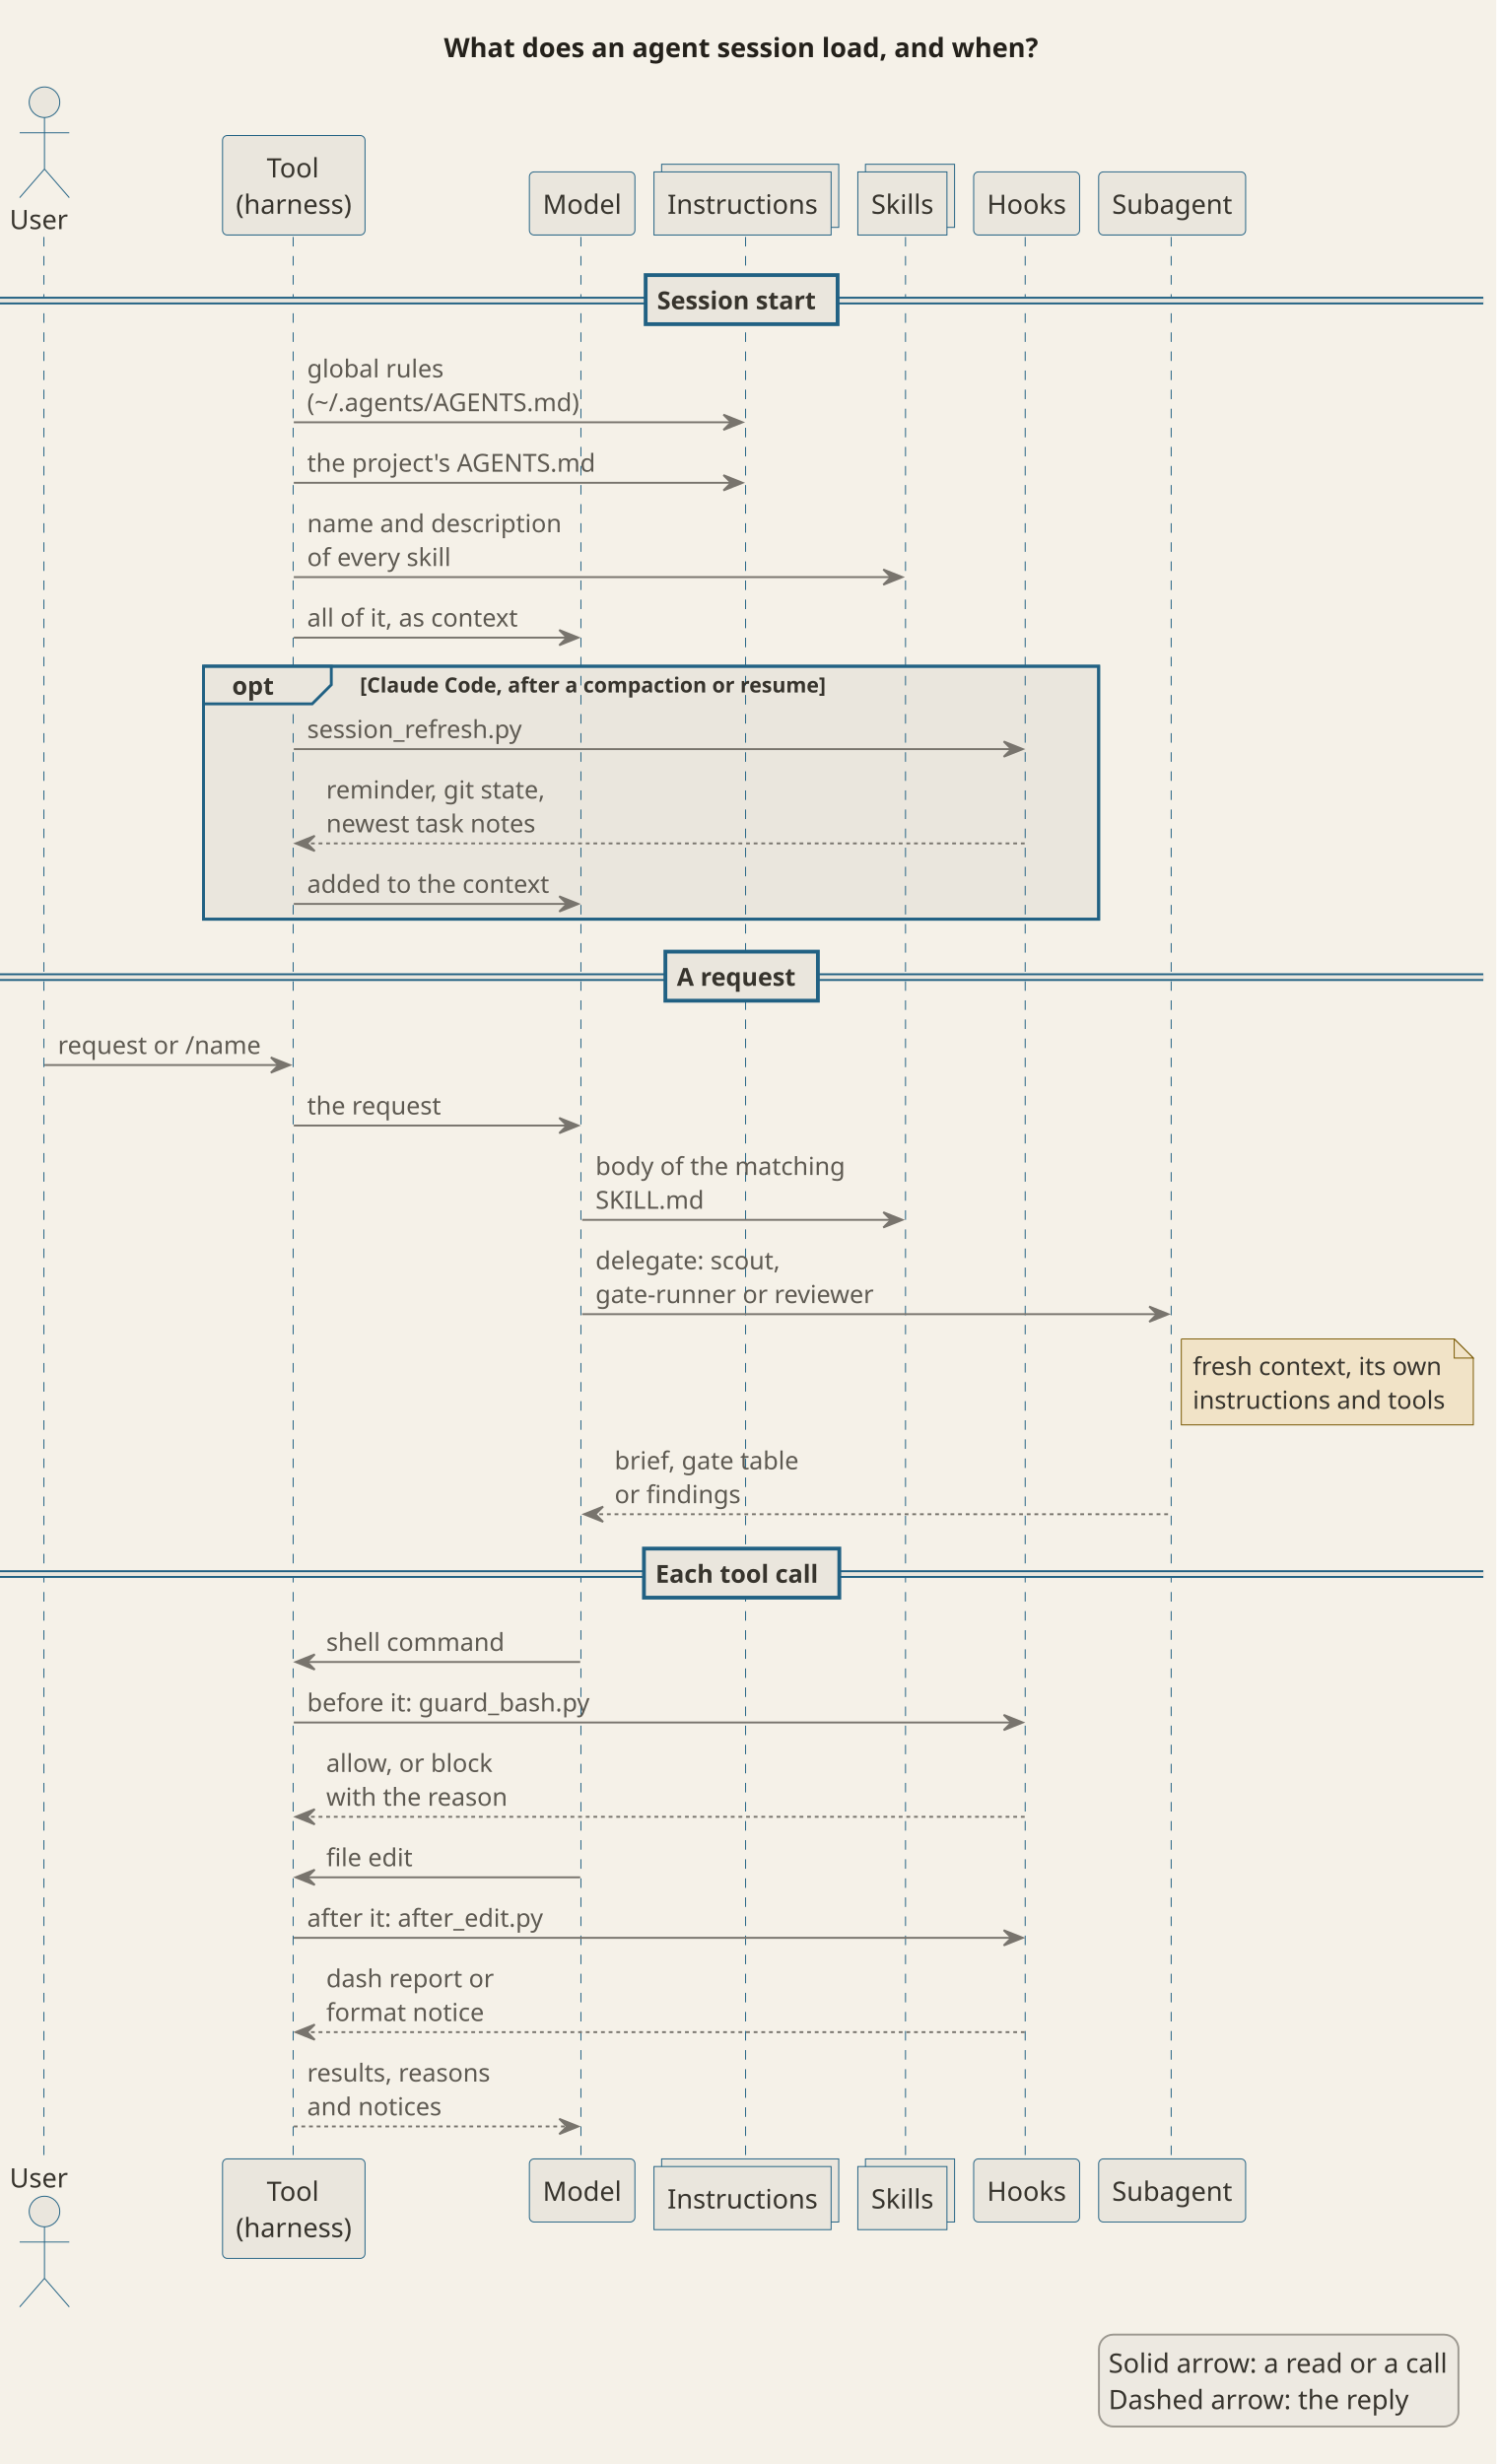
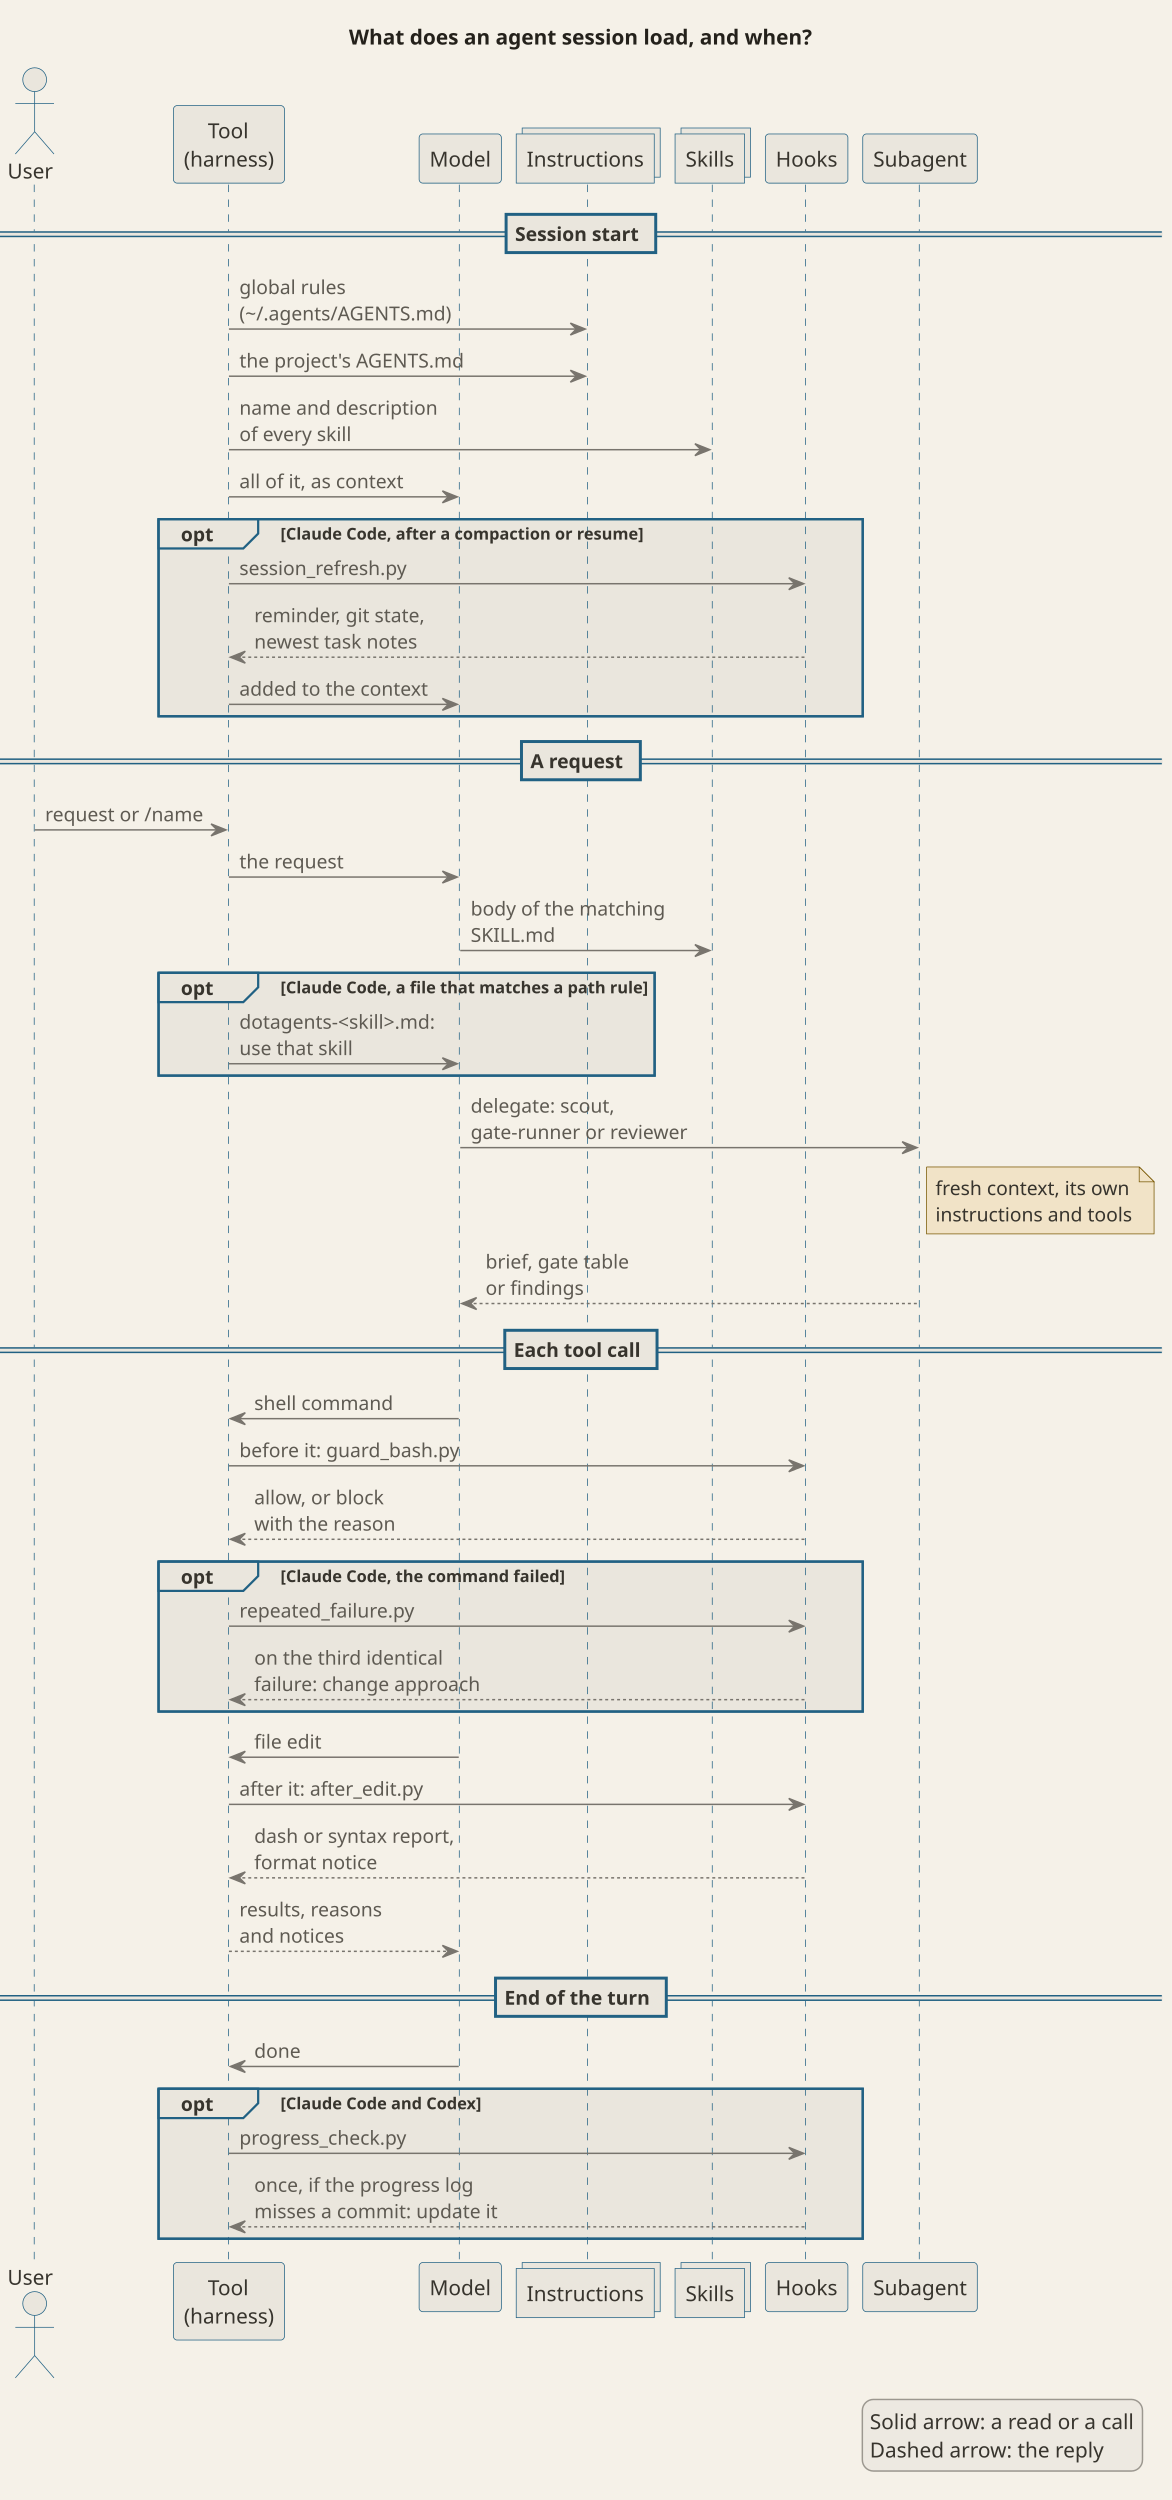
- <svg xmlns="http://www.w3.org/2000/svg" contentStyleType="text/css" data-diagram-type="SEQUENCE" height="1291px" preserveAspectRatio="none" style="width:784px;height:1291px;background:#F5F1E8;" version="1.1" viewBox="0 0 784 1291" width="784px" zoomAndPan="magnify">
+ <svg xmlns="http://www.w3.org/2000/svg" contentStyleType="text/css" data-diagram-type="SEQUENCE" height="1681px" preserveAspectRatio="none" style="width:788px;height:1681px;background:#F5F1E8;" version="1.1" viewBox="0 0 788 1681" width="788px" zoomAndPan="magnify">
  <defs />
  <g>
-     <rect fill="#F5F1E8" height="1291" style="stroke:none;stroke-width:1;" width="784" x="0" y="0" />
-     <text fill="#24211B" font-family="sans-serif" font-size="14" font-weight="bold" lengthAdjust="spacing" textLength="310.995" x="232.608" y="29.966">What does an agent session load, and when?</text>
-     <rect fill="#EAE6DD" height="132.53" style="stroke:#216183;stroke-width:1.5;" width="469.073" x="106.611" y="349.078" />
-     <g>
-       <rect fill="#000000" fill-opacity="0" height="1008.005" width="8" x="19.309" y="124.136" />
-       <line style="stroke:#216183;stroke-width:0.5;stroke-dasharray:5.0,5.0;" x1="23" x2="23" y1="124.136" y2="1132.14" />
-     </g>
-     <g>
-       <rect fill="#000000" fill-opacity="0" height="1008.005" width="8" x="149.935" y="124.136" />
-       <line style="stroke:#216183;stroke-width:0.5;stroke-dasharray:5.0,5.0;" x1="153.611" x2="153.611" y1="124.136" y2="1132.14" />
-     </g>
-     <g>
-       <rect fill="#000000" fill-opacity="0" height="1008.005" width="8" x="301.036" y="124.136" />
-       <line style="stroke:#216183;stroke-width:0.5;stroke-dasharray:5.0,5.0;" x1="304.393" x2="304.393" y1="124.136" y2="1132.14" />
-     </g>
-     <g>
-       <rect fill="#000000" fill-opacity="0" height="1008.005" width="8" x="387.082" y="124.136" />
-       <line style="stroke:#216183;stroke-width:0.5;stroke-dasharray:5.0,5.0;" x1="390.679" x2="390.679" y1="124.136" y2="1132.14" />
-     </g>
-     <g>
-       <rect fill="#000000" fill-opacity="0" height="1008.005" width="8" x="470.837" y="124.136" />
-       <line style="stroke:#216183;stroke-width:0.5;stroke-dasharray:5.0,5.0;" x1="474.485" x2="474.485" y1="124.136" y2="1132.14" />
-     </g>
-     <g>
-       <rect fill="#000000" fill-opacity="0" height="1008.005" width="8" x="533.937" y="124.136" />
-       <line style="stroke:#216183;stroke-width:0.5;stroke-dasharray:5.0,5.0;" x1="537.189" x2="537.189" y1="124.136" y2="1132.14" />
-     </g>
-     <g>
-       <rect fill="#000000" fill-opacity="0" height="1008.005" width="8" x="610.191" y="124.136" />
-       <line style="stroke:#216183;stroke-width:0.5;stroke-dasharray:5.0,5.0;" x1="613.684" x2="613.684" y1="124.136" y2="1132.14" />
+     <rect fill="#F5F1E8" height="1681" style="stroke:none;stroke-width:1;" width="788" x="0" y="0" />
+     <text fill="#24211B" font-family="sans-serif" font-size="14" font-weight="bold" lengthAdjust="spacing" textLength="310.995" x="234.608" y="29.966">What does an agent session load, and when?</text>
+     <rect fill="#EAE6DD" height="132.53" style="stroke:#216183;stroke-width:1.5;" width="473.506" x="106.611" y="349.078" />
+     <rect fill="#EAE6DD" height="69.118" style="stroke:#216183;stroke-width:1.5;" width="333.568" x="106.611" y="654.138" />
+     <rect fill="#EAE6DD" height="100.824" style="stroke:#216183;stroke-width:1.5;" width="473.506" x="106.611" y="1050.022" />
+     <rect fill="#EAE6DD" height="100.824" style="stroke:#216183;stroke-width:1.5;" width="473.506" x="106.611" y="1404.495" />
+     <g>
+       <rect fill="#000000" fill-opacity="0" height="1398.183" width="8" x="19.309" y="124.136" />
+       <line style="stroke:#216183;stroke-width:0.5;stroke-dasharray:5.0,5.0;" x1="23" x2="23" y1="124.136" y2="1522.319" />
+     </g>
+     <g>
+       <rect fill="#000000" fill-opacity="0" height="1398.183" width="8" x="149.935" y="124.136" />
+       <line style="stroke:#216183;stroke-width:0.5;stroke-dasharray:5.0,5.0;" x1="153.611" x2="153.611" y1="124.136" y2="1522.319" />
+     </g>
+     <g>
+       <rect fill="#000000" fill-opacity="0" height="1398.183" width="8" x="305.469" y="124.136" />
+       <line style="stroke:#216183;stroke-width:0.5;stroke-dasharray:5.0,5.0;" x1="308.826" x2="308.826" y1="124.136" y2="1522.319" />
+     </g>
+     <g>
+       <rect fill="#000000" fill-opacity="0" height="1398.183" width="8" x="391.515" y="124.136" />
+       <line style="stroke:#216183;stroke-width:0.5;stroke-dasharray:5.0,5.0;" x1="395.112" x2="395.112" y1="124.136" y2="1522.319" />
+     </g>
+     <g>
+       <rect fill="#000000" fill-opacity="0" height="1398.183" width="8" x="475.27" y="124.136" />
+       <line style="stroke:#216183;stroke-width:0.5;stroke-dasharray:5.0,5.0;" x1="478.918" x2="478.918" y1="124.136" y2="1522.319" />
+     </g>
+     <g>
+       <rect fill="#000000" fill-opacity="0" height="1398.183" width="8" x="538.37" y="124.136" />
+       <line style="stroke:#216183;stroke-width:0.5;stroke-dasharray:5.0,5.0;" x1="541.622" x2="541.622" y1="124.136" y2="1522.319" />
+     </g>
+     <g>
+       <rect fill="#000000" fill-opacity="0" height="1398.183" width="8" x="614.624" y="124.136" />
+       <line style="stroke:#216183;stroke-width:0.5;stroke-dasharray:5.0,5.0;" x1="618.117" x2="618.117" y1="124.136" y2="1522.319" />
    </g>
    <g class="participant participant-head" data-participant="user">
      <text fill="#37342D" font-family="sans-serif" font-size="14" lengthAdjust="spacing" textLength="30.618" x="5" y="120.034">User</text>
      <ellipse cx="23.309" cy="53.568" fill="#EAE6DD" rx="8" ry="8" style="stroke:#216183;stroke-width:0.5;" />
      <path d="M23.309,61.568 L23.309,88.568 M10.309,69.568 L36.309,69.568 M23.309,88.568 L10.309,103.568 M23.309,88.568 L36.309,103.568" fill="none" style="stroke:#216183;stroke-width:0.5;" />
    </g>
    <g class="participant participant-tail" data-participant="user">
-       <text fill="#37342D" font-family="sans-serif" font-size="14" lengthAdjust="spacing" textLength="30.618" x="5" y="1146.106">User</text>
-       <ellipse cx="23.309" cy="1158.708" fill="#EAE6DD" rx="8" ry="8" style="stroke:#216183;stroke-width:0.5;" />
-       <path d="M23.309,1166.708 L23.309,1193.708 M10.309,1174.708 L36.309,1174.708 M23.309,1193.708 L10.309,1208.708 M23.309,1193.708 L36.309,1208.708" fill="none" style="stroke:#216183;stroke-width:0.5;" />
+       <text fill="#37342D" font-family="sans-serif" font-size="14" lengthAdjust="spacing" textLength="30.618" x="5" y="1536.284">User</text>
+       <ellipse cx="23.309" cy="1548.887" fill="#EAE6DD" rx="8" ry="8" style="stroke:#216183;stroke-width:0.5;" />
+       <path d="M23.309,1556.887 L23.309,1583.887 M10.309,1564.887 L36.309,1564.887 M23.309,1583.887 L10.309,1598.887 M23.309,1583.887 L36.309,1598.887" fill="none" style="stroke:#216183;stroke-width:0.5;" />
    </g>
    <g class="participant participant-head" data-participant="tool">
      <rect fill="#EAE6DD" height="52.136" rx="2.5" ry="2.5" style="stroke:#216183;stroke-width:0.5;" width="74.648" x="116.611" y="71" />
      <text fill="#37342D" font-family="sans-serif" font-size="14" lengthAdjust="spacing" textLength="28.336" x="139.767" y="92.966">Tool</text>
      <text fill="#37342D" font-family="sans-serif" font-size="14" lengthAdjust="spacing" textLength="60.648" x="123.611" y="112.034">(harness)</text>
    </g>
    <g class="participant participant-tail" data-participant="tool">
-       <rect fill="#EAE6DD" height="52.136" rx="2.5" ry="2.5" style="stroke:#216183;stroke-width:0.5;" width="74.648" x="116.611" y="1131.14" />
-       <text fill="#37342D" font-family="sans-serif" font-size="14" lengthAdjust="spacing" textLength="28.336" x="139.767" y="1153.106">Tool</text>
-       <text fill="#37342D" font-family="sans-serif" font-size="14" lengthAdjust="spacing" textLength="60.648" x="123.611" y="1172.174">(harness)</text>
+       <rect fill="#EAE6DD" height="52.136" rx="2.5" ry="2.5" style="stroke:#216183;stroke-width:0.5;" width="74.648" x="116.611" y="1521.319" />
+       <text fill="#37342D" font-family="sans-serif" font-size="14" lengthAdjust="spacing" textLength="28.336" x="139.767" y="1543.284">Tool</text>
+       <text fill="#37342D" font-family="sans-serif" font-size="14" lengthAdjust="spacing" textLength="60.648" x="123.611" y="1562.352">(harness)</text>
    </g>
    <g class="participant participant-head" data-participant="model">
-       <rect fill="#EAE6DD" height="33.068" rx="2.5" ry="2.5" style="stroke:#216183;stroke-width:0.5;" width="55.286" x="277.393" y="90.068" />
-       <text fill="#37342D" font-family="sans-serif" font-size="14" lengthAdjust="spacing" textLength="41.286" x="284.393" y="112.034">Model</text>
+       <rect fill="#EAE6DD" height="33.068" rx="2.5" ry="2.5" style="stroke:#216183;stroke-width:0.5;" width="55.286" x="281.826" y="90.068" />
+       <text fill="#37342D" font-family="sans-serif" font-size="14" lengthAdjust="spacing" textLength="41.286" x="288.826" y="112.034">Model</text>
    </g>
    <g class="participant participant-tail" data-participant="model">
-       <rect fill="#EAE6DD" height="33.068" rx="2.5" ry="2.5" style="stroke:#216183;stroke-width:0.5;" width="55.286" x="277.393" y="1131.14" />
-       <text fill="#37342D" font-family="sans-serif" font-size="14" lengthAdjust="spacing" textLength="41.286" x="284.393" y="1153.106">Model</text>
+       <rect fill="#EAE6DD" height="33.068" rx="2.5" ry="2.5" style="stroke:#216183;stroke-width:0.5;" width="55.286" x="281.826" y="1521.319" />
+       <text fill="#37342D" font-family="sans-serif" font-size="14" lengthAdjust="spacing" textLength="41.286" x="288.826" y="1543.284">Model</text>
    </g>
    <g class="participant participant-head" data-participant="rules">
-       <rect fill="#EAE6DD" height="33.068" style="stroke:#216183;stroke-width:0.5;" width="92.806" x="346.679" y="86.068" />
-       <rect fill="#EAE6DD" height="33.068" style="stroke:#216183;stroke-width:0.5;" width="92.806" x="342.679" y="90.068" />
-       <text fill="#37342D" font-family="sans-serif" font-size="14" lengthAdjust="spacing" textLength="78.806" x="349.679" y="112.034">Instructions</text>
+       <rect fill="#EAE6DD" height="33.068" style="stroke:#216183;stroke-width:0.5;" width="92.806" x="351.112" y="86.068" />
+       <rect fill="#EAE6DD" height="33.068" style="stroke:#216183;stroke-width:0.5;" width="92.806" x="347.112" y="90.068" />
+       <text fill="#37342D" font-family="sans-serif" font-size="14" lengthAdjust="spacing" textLength="78.806" x="354.112" y="112.034">Instructions</text>
    </g>
    <g class="participant participant-tail" data-participant="rules">
-       <rect fill="#EAE6DD" height="33.068" style="stroke:#216183;stroke-width:0.5;" width="92.806" x="346.679" y="1131.14" />
-       <rect fill="#EAE6DD" height="33.068" style="stroke:#216183;stroke-width:0.5;" width="92.806" x="342.679" y="1135.14" />
-       <text fill="#37342D" font-family="sans-serif" font-size="14" lengthAdjust="spacing" textLength="78.806" x="349.679" y="1157.106">Instructions</text>
+       <rect fill="#EAE6DD" height="33.068" style="stroke:#216183;stroke-width:0.5;" width="92.806" x="351.112" y="1521.319" />
+       <rect fill="#EAE6DD" height="33.068" style="stroke:#216183;stroke-width:0.5;" width="92.806" x="347.112" y="1525.319" />
+       <text fill="#37342D" font-family="sans-serif" font-size="14" lengthAdjust="spacing" textLength="78.806" x="354.112" y="1547.284">Instructions</text>
    </g>
    <g class="participant participant-head" data-participant="skills">
-       <rect fill="#EAE6DD" height="33.068" style="stroke:#216183;stroke-width:0.5;" width="46.704" x="453.485" y="86.068" />
-       <rect fill="#EAE6DD" height="33.068" style="stroke:#216183;stroke-width:0.5;" width="46.704" x="449.485" y="90.068" />
-       <text fill="#37342D" font-family="sans-serif" font-size="14" lengthAdjust="spacing" textLength="32.704" x="456.485" y="112.034">Skills</text>
+       <rect fill="#EAE6DD" height="33.068" style="stroke:#216183;stroke-width:0.5;" width="46.704" x="457.918" y="86.068" />
+       <rect fill="#EAE6DD" height="33.068" style="stroke:#216183;stroke-width:0.5;" width="46.704" x="453.918" y="90.068" />
+       <text fill="#37342D" font-family="sans-serif" font-size="14" lengthAdjust="spacing" textLength="32.704" x="460.918" y="112.034">Skills</text>
    </g>
    <g class="participant participant-tail" data-participant="skills">
-       <rect fill="#EAE6DD" height="33.068" style="stroke:#216183;stroke-width:0.5;" width="46.704" x="453.485" y="1131.14" />
-       <rect fill="#EAE6DD" height="33.068" style="stroke:#216183;stroke-width:0.5;" width="46.704" x="449.485" y="1135.14" />
-       <text fill="#37342D" font-family="sans-serif" font-size="14" lengthAdjust="spacing" textLength="32.704" x="456.485" y="1157.106">Skills</text>
+       <rect fill="#EAE6DD" height="33.068" style="stroke:#216183;stroke-width:0.5;" width="46.704" x="457.918" y="1521.319" />
+       <rect fill="#EAE6DD" height="33.068" style="stroke:#216183;stroke-width:0.5;" width="46.704" x="453.918" y="1525.319" />
+       <text fill="#37342D" font-family="sans-serif" font-size="14" lengthAdjust="spacing" textLength="32.704" x="460.918" y="1547.284">Skills</text>
    </g>
    <g class="participant participant-head" data-participant="hooks">
-       <rect fill="#EAE6DD" height="33.068" rx="2.5" ry="2.5" style="stroke:#216183;stroke-width:0.5;" width="55.496" x="510.189" y="90.068" />
-       <text fill="#37342D" font-family="sans-serif" font-size="14" lengthAdjust="spacing" textLength="41.496" x="517.189" y="112.034">Hooks</text>
+       <rect fill="#EAE6DD" height="33.068" rx="2.5" ry="2.5" style="stroke:#216183;stroke-width:0.5;" width="55.496" x="514.622" y="90.068" />
+       <text fill="#37342D" font-family="sans-serif" font-size="14" lengthAdjust="spacing" textLength="41.496" x="521.622" y="112.034">Hooks</text>
    </g>
    <g class="participant participant-tail" data-participant="hooks">
-       <rect fill="#EAE6DD" height="33.068" rx="2.5" ry="2.5" style="stroke:#216183;stroke-width:0.5;" width="55.496" x="510.189" y="1131.14" />
-       <text fill="#37342D" font-family="sans-serif" font-size="14" lengthAdjust="spacing" textLength="41.496" x="517.189" y="1153.106">Hooks</text>
+       <rect fill="#EAE6DD" height="33.068" rx="2.5" ry="2.5" style="stroke:#216183;stroke-width:0.5;" width="55.496" x="514.622" y="1521.319" />
+       <text fill="#37342D" font-family="sans-serif" font-size="14" lengthAdjust="spacing" textLength="41.496" x="521.622" y="1543.284">Hooks</text>
    </g>
    <g class="participant participant-head" data-participant="sub">
-       <rect fill="#EAE6DD" height="33.068" rx="2.5" ry="2.5" style="stroke:#216183;stroke-width:0.5;" width="77.014" x="575.684" y="90.068" />
-       <text fill="#37342D" font-family="sans-serif" font-size="14" lengthAdjust="spacing" textLength="63.014" x="582.684" y="112.034">Subagent</text>
+       <rect fill="#EAE6DD" height="33.068" rx="2.5" ry="2.5" style="stroke:#216183;stroke-width:0.5;" width="77.014" x="580.117" y="90.068" />
+       <text fill="#37342D" font-family="sans-serif" font-size="14" lengthAdjust="spacing" textLength="63.014" x="587.117" y="112.034">Subagent</text>
    </g>
    <g class="participant participant-tail" data-participant="sub">
-       <rect fill="#EAE6DD" height="33.068" rx="2.5" ry="2.5" style="stroke:#216183;stroke-width:0.5;" width="77.014" x="575.684" y="1131.14" />
-       <text fill="#37342D" font-family="sans-serif" font-size="14" lengthAdjust="spacing" textLength="63.014" x="582.684" y="1153.106">Subagent</text>
-     </g>
-     <rect fill="#EAE6DD" height="3" style="stroke:#EAE6DD;stroke-width:1;" width="777.21" x="0" y="155.989" />
-     <line style="stroke:#216183;stroke-width:1;" x1="0" x2="777.21" y1="155.989" y2="155.989" />
-     <line style="stroke:#216183;stroke-width:1;" x1="0" x2="777.21" y1="158.989" y2="158.989" />
-     <rect fill="#EAE6DD" height="25.706" style="stroke:#216183;stroke-width:2;" width="100.606" x="338.302" y="144.136" />
-     <text fill="#37342D" font-family="sans-serif" font-size="13" font-weight="bold" lengthAdjust="spacing" textLength="83.226" x="344.302" y="162.033">Session start</text>
+       <rect fill="#EAE6DD" height="33.068" rx="2.5" ry="2.5" style="stroke:#216183;stroke-width:0.5;" width="77.014" x="580.117" y="1521.319" />
+       <text fill="#37342D" font-family="sans-serif" font-size="14" lengthAdjust="spacing" textLength="63.014" x="587.117" y="1543.284">Subagent</text>
+     </g>
+     <rect fill="#EAE6DD" height="3" style="stroke:#EAE6DD;stroke-width:1;" width="781.21" x="0" y="155.989" />
+     <line style="stroke:#216183;stroke-width:1;" x1="0" x2="781.21" y1="155.989" y2="155.989" />
+     <line style="stroke:#216183;stroke-width:1;" x1="0" x2="781.21" y1="158.989" y2="158.989" />
+     <rect fill="#EAE6DD" height="25.706" style="stroke:#216183;stroke-width:2;" width="100.606" x="340.302" y="144.136" />
+     <text fill="#37342D" font-family="sans-serif" font-size="13" font-weight="bold" lengthAdjust="spacing" textLength="83.226" x="346.302" y="162.033">Session start</text>
    <g class="message" data-participant-1="tool" data-participant-2="rules">
-       <polygon fill="#78746D" points="379.082,217.254,389.082,221.254,379.082,225.254,383.082,221.254" style="stroke:#78746D;stroke-width:1;" />
-       <line style="stroke:#78746D;stroke-width:1;" x1="153.935" x2="385.082" y1="221.254" y2="221.254" />
+       <polygon fill="#78746D" points="383.515,217.254,393.515,221.254,383.515,225.254,387.515,221.254" style="stroke:#78746D;stroke-width:1;" />
+       <line style="stroke:#78746D;stroke-width:1;" x1="153.935" x2="389.515" y1="221.254" y2="221.254" />
      <text fill="#5E5A52" font-family="sans-serif" font-size="13" lengthAdjust="spacing" textLength="71.552" x="160.935" y="197.739">global rules</text>
      <text fill="#5E5A52" font-family="sans-serif" font-size="13" lengthAdjust="spacing" textLength="142.844" x="160.935" y="215.445">(~/.agents/AGENTS.md)</text>
    </g>
    <g class="message" data-participant-1="tool" data-participant-2="rules">
-       <polygon fill="#78746D" points="379.082,248.96,389.082,252.96,379.082,256.96,383.082,252.96" style="stroke:#78746D;stroke-width:1;" />
-       <line style="stroke:#78746D;stroke-width:1;" x1="153.935" x2="385.082" y1="252.96" y2="252.96" />
+       <polygon fill="#78746D" points="383.515,248.96,393.515,252.96,383.515,256.96,387.515,252.96" style="stroke:#78746D;stroke-width:1;" />
+       <line style="stroke:#78746D;stroke-width:1;" x1="153.935" x2="389.515" y1="252.96" y2="252.96" />
      <text fill="#5E5A52" font-family="sans-serif" font-size="13" lengthAdjust="spacing" textLength="151.697" x="160.935" y="247.151">the project's AGENTS.md</text>
    </g>
    <g class="message" data-participant-1="tool" data-participant-2="skills">
-       <polygon fill="#78746D" points="462.837,298.372,472.837,302.372,462.837,306.372,466.837,302.372" style="stroke:#78746D;stroke-width:1;" />
-       <line style="stroke:#78746D;stroke-width:1;" x1="153.935" x2="468.837" y1="302.372" y2="302.372" />
+       <polygon fill="#78746D" points="467.27,298.372,477.27,302.372,467.27,306.372,471.27,302.372" style="stroke:#78746D;stroke-width:1;" />
+       <line style="stroke:#78746D;stroke-width:1;" x1="153.935" x2="473.27" y1="302.372" y2="302.372" />
      <text fill="#5E5A52" font-family="sans-serif" font-size="13" lengthAdjust="spacing" textLength="133.354" x="160.935" y="278.857">name and description</text>
      <text fill="#5E5A52" font-family="sans-serif" font-size="13" lengthAdjust="spacing" textLength="75.595" x="160.935" y="296.563">of every skill</text>
    </g>
    <g class="message" data-participant-1="tool" data-participant-2="model">
-       <polygon fill="#78746D" points="293.036,330.078,303.036,334.078,293.036,338.078,297.036,334.078" style="stroke:#78746D;stroke-width:1;" />
-       <line style="stroke:#78746D;stroke-width:1;" x1="153.935" x2="299.036" y1="334.078" y2="334.078" />
+       <polygon fill="#78746D" points="297.469,330.078,307.469,334.078,297.469,338.078,301.469,334.078" style="stroke:#78746D;stroke-width:1;" />
+       <line style="stroke:#78746D;stroke-width:1;" x1="153.935" x2="303.469" y1="334.078" y2="334.078" />
      <text fill="#5E5A52" font-family="sans-serif" font-size="13" lengthAdjust="spacing" textLength="110.643" x="160.935" y="328.269">all of it, as context</text>
    </g>
    <path d="M106.611,349.078 L173.594,349.078 L173.594,358.784 L163.594,368.784 L106.611,368.784 L106.611,349.078" fill="#EAE6DD" style="stroke:#216183;stroke-width:1.5;" />
-     <rect fill="none" height="132.53" style="stroke:#216183;stroke-width:1.5;" width="469.073" x="106.611" y="349.078" />
+     <rect fill="none" height="132.53" style="stroke:#216183;stroke-width:1.5;" width="473.506" x="106.611" y="349.078" />
    <text fill="#37342D" font-family="sans-serif" font-size="13" font-weight="bold" lengthAdjust="spacing" textLength="21.983" x="121.611" y="363.975">opt</text>
    <text fill="#37342D" font-family="sans-serif" font-size="11" font-weight="bold" lengthAdjust="spacing" textLength="244.143" x="188.594" y="362.837">[Claude Code, after a compaction or resume]</text>
    <g class="message" data-participant-1="tool" data-participant-2="hooks">
-       <polygon fill="#78746D" points="525.937,388.49,535.937,392.49,525.937,396.49,529.937,392.49" style="stroke:#78746D;stroke-width:1;" />
-       <line style="stroke:#78746D;stroke-width:1;" x1="153.935" x2="531.937" y1="392.49" y2="392.49" />
+       <polygon fill="#78746D" points="530.37,388.49,540.37,392.49,530.37,396.49,534.37,392.49" style="stroke:#78746D;stroke-width:1;" />
+       <line style="stroke:#78746D;stroke-width:1;" x1="153.935" x2="536.37" y1="392.49" y2="392.49" />
      <text fill="#5E5A52" font-family="sans-serif" font-size="13" lengthAdjust="spacing" textLength="113.282" x="160.935" y="386.681">session_refresh.py</text>
    </g>
    <g class="message" data-participant-1="hooks" data-participant-2="tool">
      <polygon fill="#78746D" points="164.935,437.902,154.935,441.902,164.935,445.902,160.935,441.902" style="stroke:#78746D;stroke-width:1;" />
-       <line style="stroke:#78746D;stroke-width:1;stroke-dasharray:2.0,2.0;" x1="158.935" x2="536.937" y1="441.902" y2="441.902" />
+       <line style="stroke:#78746D;stroke-width:1;stroke-dasharray:2.0,2.0;" x1="158.935" x2="541.37" y1="441.902" y2="441.902" />
      <text fill="#5E5A52" font-family="sans-serif" font-size="13" lengthAdjust="spacing" textLength="116.948" x="170.935" y="418.387">reminder, git state,</text>
      <text fill="#5E5A52" font-family="sans-serif" font-size="13" lengthAdjust="spacing" textLength="109.902" x="170.935" y="436.093">newest task notes</text>
    </g>
    <g class="message" data-participant-1="tool" data-participant-2="model">
-       <polygon fill="#78746D" points="293.036,469.608,303.036,473.608,293.036,477.608,297.036,473.608" style="stroke:#78746D;stroke-width:1;" />
-       <line style="stroke:#78746D;stroke-width:1;" x1="153.935" x2="299.036" y1="473.608" y2="473.608" />
+       <polygon fill="#78746D" points="297.469,469.608,307.469,473.608,297.469,477.608,301.469,473.608" style="stroke:#78746D;stroke-width:1;" />
+       <line style="stroke:#78746D;stroke-width:1;" x1="153.935" x2="303.469" y1="473.608" y2="473.608" />
      <text fill="#5E5A52" font-family="sans-serif" font-size="13" lengthAdjust="spacing" textLength="127.101" x="160.935" y="467.799">added to the context</text>
    </g>
-     <rect fill="#EAE6DD" height="3" style="stroke:#EAE6DD;stroke-width:1;" width="777.21" x="0" y="510.461" />
-     <line style="stroke:#216183;stroke-width:1;" x1="0" x2="777.21" y1="510.461" y2="510.461" />
-     <line style="stroke:#216183;stroke-width:1;" x1="0" x2="777.21" y1="513.461" y2="513.461" />
-     <rect fill="#EAE6DD" height="25.706" style="stroke:#216183;stroke-width:2;" width="79.923" x="348.644" y="498.608" />
-     <text fill="#37342D" font-family="sans-serif" font-size="13" font-weight="bold" lengthAdjust="spacing" textLength="62.543" x="354.644" y="516.505">A request</text>
+     <rect fill="#EAE6DD" height="3" style="stroke:#EAE6DD;stroke-width:1;" width="781.21" x="0" y="510.461" />
+     <line style="stroke:#216183;stroke-width:1;" x1="0" x2="781.21" y1="510.461" y2="510.461" />
+     <line style="stroke:#216183;stroke-width:1;" x1="0" x2="781.21" y1="513.461" y2="513.461" />
+     <rect fill="#EAE6DD" height="25.706" style="stroke:#216183;stroke-width:2;" width="79.923" x="350.644" y="498.608" />
+     <text fill="#37342D" font-family="sans-serif" font-size="13" font-weight="bold" lengthAdjust="spacing" textLength="62.543" x="356.644" y="516.505">A request</text>
    <g class="message" data-participant-1="user" data-participant-2="tool">
      <polygon fill="#78746D" points="141.935,554.02,151.935,558.02,141.935,562.02,145.935,558.02" style="stroke:#78746D;stroke-width:1;" />
      <line style="stroke:#78746D;stroke-width:1;" x1="23.309" x2="147.935" y1="558.02" y2="558.02" />
      <text fill="#5E5A52" font-family="sans-serif" font-size="13" lengthAdjust="spacing" textLength="106.626" x="30.309" y="552.211">request or /name</text>
    </g>
    <g class="message" data-participant-1="tool" data-participant-2="model">
-       <polygon fill="#78746D" points="293.036,585.726,303.036,589.726,293.036,593.726,297.036,589.726" style="stroke:#78746D;stroke-width:1;" />
-       <line style="stroke:#78746D;stroke-width:1;" x1="153.935" x2="299.036" y1="589.726" y2="589.726" />
+       <polygon fill="#78746D" points="297.469,585.726,307.469,589.726,297.469,593.726,301.469,589.726" style="stroke:#78746D;stroke-width:1;" />
+       <line style="stroke:#78746D;stroke-width:1;" x1="153.935" x2="303.469" y1="589.726" y2="589.726" />
      <text fill="#5E5A52" font-family="sans-serif" font-size="13" lengthAdjust="spacing" textLength="70.421" x="160.935" y="583.917">the request</text>
    </g>
    <g class="message" data-participant-1="model" data-participant-2="skills">
-       <polygon fill="#78746D" points="462.837,635.138,472.837,639.138,462.837,643.138,466.837,639.138" style="stroke:#78746D;stroke-width:1;" />
-       <line style="stroke:#78746D;stroke-width:1;" x1="305.036" x2="468.837" y1="639.138" y2="639.138" />
-       <text fill="#5E5A52" font-family="sans-serif" font-size="13" lengthAdjust="spacing" textLength="130.819" x="312.036" y="615.623">body of the matching</text>
-       <text fill="#5E5A52" font-family="sans-serif" font-size="13" lengthAdjust="spacing" textLength="56.849" x="312.036" y="633.329">SKILL.md</text>
+       <polygon fill="#78746D" points="467.27,635.138,477.27,639.138,467.27,643.138,471.27,639.138" style="stroke:#78746D;stroke-width:1;" />
+       <line style="stroke:#78746D;stroke-width:1;" x1="309.469" x2="473.27" y1="639.138" y2="639.138" />
+       <text fill="#5E5A52" font-family="sans-serif" font-size="13" lengthAdjust="spacing" textLength="130.819" x="316.469" y="615.623">body of the matching</text>
+       <text fill="#5E5A52" font-family="sans-serif" font-size="13" lengthAdjust="spacing" textLength="56.849" x="316.469" y="633.329">SKILL.md</text>
+     </g>
+     <path d="M106.611,654.138 L173.594,654.138 L173.594,663.844 L163.594,673.844 L106.611,673.844 L106.611,654.138" fill="#EAE6DD" style="stroke:#216183;stroke-width:1.5;" />
+     <rect fill="none" height="69.118" style="stroke:#216183;stroke-width:1.5;" width="333.568" x="106.611" y="654.138" />
+     <text fill="#37342D" font-family="sans-serif" font-size="13" font-weight="bold" lengthAdjust="spacing" textLength="21.983" x="121.611" y="669.035">opt</text>
+     <text fill="#37342D" font-family="sans-serif" font-size="11" font-weight="bold" lengthAdjust="spacing" textLength="246.585" x="188.594" y="667.897">[Claude Code, a file that matches a path rule]</text>
+     <g class="message" data-participant-1="tool" data-participant-2="model">
+       <polygon fill="#78746D" points="297.469,711.256,307.469,715.256,297.469,719.256,301.469,715.256" style="stroke:#78746D;stroke-width:1;" />
+       <line style="stroke:#78746D;stroke-width:1;" x1="153.935" x2="303.469" y1="715.256" y2="715.256" />
+       <text fill="#5E5A52" font-family="sans-serif" font-size="13" lengthAdjust="spacing" textLength="131.534" x="160.935" y="691.741">dotagents-&lt;skill&gt;.md:</text>
+       <text fill="#5E5A52" font-family="sans-serif" font-size="13" lengthAdjust="spacing" textLength="76.297" x="160.935" y="709.447">use that skill</text>
    </g>
    <g class="message" data-participant-1="model" data-participant-2="sub">
-       <polygon fill="#78746D" points="602.191,684.55,612.191,688.55,602.191,692.55,606.191,688.55" style="stroke:#78746D;stroke-width:1;" />
-       <line style="stroke:#78746D;stroke-width:1;" x1="305.036" x2="608.191" y1="688.55" y2="688.55" />
-       <text fill="#5E5A52" font-family="sans-serif" font-size="13" lengthAdjust="spacing" textLength="96.733" x="312.036" y="665.035">delegate: scout,</text>
-       <text fill="#5E5A52" font-family="sans-serif" font-size="13" lengthAdjust="spacing" textLength="146.575" x="312.036" y="682.741">gate-runner or reviewer</text>
-     </g>
-     <path d="M619,701.55 L619,746.55 L772,746.55 L772,711.55 L762,701.55 L619,701.55" fill="#F1E3C7" style="stroke:#775600;stroke-width:0.5;" />
-     <path d="M762,701.55 L762,711.55 L772,711.55 L762,701.55" fill="#F1E3C7" style="stroke:#775600;stroke-width:0.5;" />
-     <text fill="#37342D" font-family="sans-serif" font-size="13" lengthAdjust="spacing" textLength="131.183" x="625" y="720.447">fresh context, its own</text>
-     <text fill="#37342D" font-family="sans-serif" font-size="13" lengthAdjust="spacing" textLength="132.21" x="625" y="738.153">instructions and tools</text>
+       <polygon fill="#78746D" points="606.624,767.668,616.624,771.668,606.624,775.668,610.624,771.668" style="stroke:#78746D;stroke-width:1;" />
+       <line style="stroke:#78746D;stroke-width:1;" x1="309.469" x2="612.624" y1="771.668" y2="771.668" />
+       <text fill="#5E5A52" font-family="sans-serif" font-size="13" lengthAdjust="spacing" textLength="96.733" x="316.469" y="748.153">delegate: scout,</text>
+       <text fill="#5E5A52" font-family="sans-serif" font-size="13" lengthAdjust="spacing" textLength="146.575" x="316.469" y="765.859">gate-runner or reviewer</text>
+     </g>
+     <path d="M623,784.668 L623,829.668 L776,829.668 L776,794.668 L766,784.668 L623,784.668" fill="#F1E3C7" style="stroke:#775600;stroke-width:0.5;" />
+     <path d="M766,784.668 L766,794.668 L776,794.668 L766,784.668" fill="#F1E3C7" style="stroke:#775600;stroke-width:0.5;" />
+     <text fill="#37342D" font-family="sans-serif" font-size="13" lengthAdjust="spacing" textLength="131.183" x="629" y="803.565">fresh context, its own</text>
+     <text fill="#37342D" font-family="sans-serif" font-size="13" lengthAdjust="spacing" textLength="132.21" x="629" y="821.271">instructions and tools</text>
    <g class="message" data-participant-1="sub" data-participant-2="model">
-       <polygon fill="#78746D" points="316.036,789.374,306.036,793.374,316.036,797.374,312.036,793.374" style="stroke:#78746D;stroke-width:1;" />
-       <line style="stroke:#78746D;stroke-width:1;stroke-dasharray:2.0,2.0;" x1="310.036" x2="613.191" y1="793.374" y2="793.374" />
-       <text fill="#5E5A52" font-family="sans-serif" font-size="13" lengthAdjust="spacing" textLength="96.746" x="322.036" y="769.859">brief, gate table</text>
-       <text fill="#5E5A52" font-family="sans-serif" font-size="13" lengthAdjust="spacing" textLength="66.079" x="322.036" y="787.565">or findings</text>
-     </g>
-     <rect fill="#EAE6DD" height="3" style="stroke:#EAE6DD;stroke-width:1;" width="777.21" x="0" y="823.227" />
-     <line style="stroke:#216183;stroke-width:1;" x1="0" x2="777.21" y1="823.227" y2="823.227" />
-     <line style="stroke:#216183;stroke-width:1;" x1="0" x2="777.21" y1="826.227" y2="826.227" />
-     <rect fill="#EAE6DD" height="25.706" style="stroke:#216183;stroke-width:2;" width="102.374" x="337.418" y="811.374" />
-     <text fill="#37342D" font-family="sans-serif" font-size="13" font-weight="bold" lengthAdjust="spacing" textLength="84.994" x="343.418" y="829.271">Each tool call</text>
+       <polygon fill="#78746D" points="320.469,872.492,310.469,876.492,320.469,880.492,316.469,876.492" style="stroke:#78746D;stroke-width:1;" />
+       <line style="stroke:#78746D;stroke-width:1;stroke-dasharray:2.0,2.0;" x1="314.469" x2="617.624" y1="876.492" y2="876.492" />
+       <text fill="#5E5A52" font-family="sans-serif" font-size="13" lengthAdjust="spacing" textLength="96.746" x="326.469" y="852.977">brief, gate table</text>
+       <text fill="#5E5A52" font-family="sans-serif" font-size="13" lengthAdjust="spacing" textLength="66.079" x="326.469" y="870.683">or findings</text>
+     </g>
+     <rect fill="#EAE6DD" height="3" style="stroke:#EAE6DD;stroke-width:1;" width="781.21" x="0" y="906.345" />
+     <line style="stroke:#216183;stroke-width:1;" x1="0" x2="781.21" y1="906.345" y2="906.345" />
+     <line style="stroke:#216183;stroke-width:1;" x1="0" x2="781.21" y1="909.345" y2="909.345" />
+     <rect fill="#EAE6DD" height="25.706" style="stroke:#216183;stroke-width:2;" width="102.374" x="339.418" y="894.492" />
+     <text fill="#37342D" font-family="sans-serif" font-size="13" font-weight="bold" lengthAdjust="spacing" textLength="84.994" x="345.418" y="912.389">Each tool call</text>
    <g class="message" data-participant-1="model" data-participant-2="tool">
-       <polygon fill="#78746D" points="164.935,866.786,154.935,870.786,164.935,874.786,160.935,870.786" style="stroke:#78746D;stroke-width:1;" />
-       <line style="stroke:#78746D;stroke-width:1;" x1="158.935" x2="304.036" y1="870.786" y2="870.786" />
-       <text fill="#5E5A52" font-family="sans-serif" font-size="13" lengthAdjust="spacing" textLength="93.418" x="170.935" y="864.977">shell command</text>
-     </g>
-     <g class="message" data-participant-1="tool" data-participant-2="hooks">
-       <polygon fill="#78746D" points="525.937,898.492,535.937,902.492,525.937,906.492,529.937,902.492" style="stroke:#78746D;stroke-width:1;" />
-       <line style="stroke:#78746D;stroke-width:1;" x1="153.935" x2="531.937" y1="902.492" y2="902.492" />
-       <text fill="#5E5A52" font-family="sans-serif" font-size="13" lengthAdjust="spacing" textLength="148.772" x="160.935" y="896.683">before it: guard_bash.py</text>
-     </g>
-     <g class="message" data-participant-1="hooks" data-participant-2="tool">
-       <polygon fill="#78746D" points="164.935,947.904,154.935,951.904,164.935,955.904,160.935,951.904" style="stroke:#78746D;stroke-width:1;" />
-       <line style="stroke:#78746D;stroke-width:1;stroke-dasharray:2.0,2.0;" x1="158.935" x2="536.937" y1="951.904" y2="951.904" />
-       <text fill="#5E5A52" font-family="sans-serif" font-size="13" lengthAdjust="spacing" textLength="87.958" x="170.935" y="928.389">allow, or block</text>
-       <text fill="#5E5A52" font-family="sans-serif" font-size="13" lengthAdjust="spacing" textLength="95.238" x="170.935" y="946.095">with the reason</text>
+       <polygon fill="#78746D" points="164.935,949.904,154.935,953.904,164.935,957.904,160.935,953.904" style="stroke:#78746D;stroke-width:1;" />
+       <line style="stroke:#78746D;stroke-width:1;" x1="158.935" x2="308.469" y1="953.904" y2="953.904" />
+       <text fill="#5E5A52" font-family="sans-serif" font-size="13" lengthAdjust="spacing" textLength="93.418" x="170.935" y="948.095">shell command</text>
+     </g>
+     <g class="message" data-participant-1="tool" data-participant-2="hooks">
+       <polygon fill="#78746D" points="530.37,981.61,540.37,985.61,530.37,989.61,534.37,985.61" style="stroke:#78746D;stroke-width:1;" />
+       <line style="stroke:#78746D;stroke-width:1;" x1="153.935" x2="536.37" y1="985.61" y2="985.61" />
+       <text fill="#5E5A52" font-family="sans-serif" font-size="13" lengthAdjust="spacing" textLength="148.772" x="160.935" y="979.801">before it: guard_bash.py</text>
+     </g>
+     <g class="message" data-participant-1="hooks" data-participant-2="tool">
+       <polygon fill="#78746D" points="164.935,1031.022,154.935,1035.022,164.935,1039.022,160.935,1035.022" style="stroke:#78746D;stroke-width:1;" />
+       <line style="stroke:#78746D;stroke-width:1;stroke-dasharray:2.0,2.0;" x1="158.935" x2="541.37" y1="1035.022" y2="1035.022" />
+       <text fill="#5E5A52" font-family="sans-serif" font-size="13" lengthAdjust="spacing" textLength="87.958" x="170.935" y="1011.507">allow, or block</text>
+       <text fill="#5E5A52" font-family="sans-serif" font-size="13" lengthAdjust="spacing" textLength="95.238" x="170.935" y="1029.213">with the reason</text>
+     </g>
+     <path d="M106.611,1050.022 L173.594,1050.022 L173.594,1059.728 L163.594,1069.728 L106.611,1069.728 L106.611,1050.022" fill="#EAE6DD" style="stroke:#216183;stroke-width:1.5;" />
+     <rect fill="none" height="100.824" style="stroke:#216183;stroke-width:1.5;" width="473.506" x="106.611" y="1050.022" />
+     <text fill="#37342D" font-family="sans-serif" font-size="13" font-weight="bold" lengthAdjust="spacing" textLength="21.983" x="121.611" y="1064.919">opt</text>
+     <text fill="#37342D" font-family="sans-serif" font-size="11" font-weight="bold" lengthAdjust="spacing" textLength="191.025" x="188.594" y="1063.781">[Claude Code, the command failed]</text>
+     <g class="message" data-participant-1="tool" data-participant-2="hooks">
+       <polygon fill="#78746D" points="530.37,1089.434,540.37,1093.434,530.37,1097.434,534.37,1093.434" style="stroke:#78746D;stroke-width:1;" />
+       <line style="stroke:#78746D;stroke-width:1;" x1="153.935" x2="536.37" y1="1093.434" y2="1093.434" />
+       <text fill="#5E5A52" font-family="sans-serif" font-size="13" lengthAdjust="spacing" textLength="118.43" x="160.935" y="1087.625">repeated_failure.py</text>
+     </g>
+     <g class="message" data-participant-1="hooks" data-participant-2="tool">
+       <polygon fill="#78746D" points="164.935,1138.846,154.935,1142.846,164.935,1146.846,160.935,1142.846" style="stroke:#78746D;stroke-width:1;" />
+       <line style="stroke:#78746D;stroke-width:1;stroke-dasharray:2.0,2.0;" x1="158.935" x2="541.37" y1="1142.846" y2="1142.846" />
+       <text fill="#5E5A52" font-family="sans-serif" font-size="13" lengthAdjust="spacing" textLength="127.192" x="170.935" y="1119.331">on the third identical</text>
+       <text fill="#5E5A52" font-family="sans-serif" font-size="13" lengthAdjust="spacing" textLength="152.464" x="170.935" y="1137.037">failure: change approach</text>
    </g>
    <g class="message" data-participant-1="model" data-participant-2="tool">
-       <polygon fill="#78746D" points="164.935,979.61,154.935,983.61,164.935,987.61,160.935,983.61" style="stroke:#78746D;stroke-width:1;" />
-       <line style="stroke:#78746D;stroke-width:1;" x1="158.935" x2="304.036" y1="983.61" y2="983.61" />
-       <text fill="#5E5A52" font-family="sans-serif" font-size="13" lengthAdjust="spacing" textLength="45.266" x="170.935" y="977.801">file edit</text>
-     </g>
-     <g class="message" data-participant-1="tool" data-participant-2="hooks">
-       <polygon fill="#78746D" points="525.937,1011.316,535.937,1015.316,525.937,1019.316,529.937,1015.316" style="stroke:#78746D;stroke-width:1;" />
-       <line style="stroke:#78746D;stroke-width:1;" x1="153.935" x2="531.937" y1="1015.316" y2="1015.316" />
-       <text fill="#5E5A52" font-family="sans-serif" font-size="13" lengthAdjust="spacing" textLength="123.864" x="160.935" y="1009.507">after it: after_edit.py</text>
-     </g>
-     <g class="message" data-participant-1="hooks" data-participant-2="tool">
-       <polygon fill="#78746D" points="164.935,1060.728,154.935,1064.728,164.935,1068.728,160.935,1064.728" style="stroke:#78746D;stroke-width:1;" />
-       <line style="stroke:#78746D;stroke-width:1;stroke-dasharray:2.0,2.0;" x1="158.935" x2="536.937" y1="1064.728" y2="1064.728" />
-       <text fill="#5E5A52" font-family="sans-serif" font-size="13" lengthAdjust="spacing" textLength="88.166" x="170.935" y="1041.213">dash report or</text>
-       <text fill="#5E5A52" font-family="sans-serif" font-size="13" lengthAdjust="spacing" textLength="82.745" x="170.935" y="1058.919">format notice</text>
-     </g>
-     <g class="message" data-participant-1="tool" data-participant-2="model">
-       <polygon fill="#78746D" points="293.036,1110.14,303.036,1114.14,293.036,1118.14,297.036,1114.14" style="stroke:#78746D;stroke-width:1;" />
-       <line style="stroke:#78746D;stroke-width:1;stroke-dasharray:2.0,2.0;" x1="153.935" x2="299.036" y1="1114.14" y2="1114.14" />
-       <text fill="#5E5A52" font-family="sans-serif" font-size="13" lengthAdjust="spacing" textLength="96.447" x="160.935" y="1090.625">results, reasons</text>
-       <text fill="#5E5A52" font-family="sans-serif" font-size="13" lengthAdjust="spacing" textLength="70.447" x="160.935" y="1108.331">and notices</text>
-     </g>
-     <rect fill="#EDE9E1" height="48.136" rx="7.5" ry="7.5" style="stroke:#9C9890;stroke-width:1;" width="188.373" x="575.837" y="1223.208" />
-     <text fill="#37342D" font-family="sans-serif" font-size="14" lengthAdjust="spacing" textLength="178.373" x="580.837" y="1243.174">Solid arrow: a read or a call</text>
-     <text fill="#37342D" font-family="sans-serif" font-size="14" lengthAdjust="spacing" textLength="158.143" x="580.837" y="1262.242">Dashed arrow: the reply</text>
+       <polygon fill="#78746D" points="164.935,1177.552,154.935,1181.552,164.935,1185.552,160.935,1181.552" style="stroke:#78746D;stroke-width:1;" />
+       <line style="stroke:#78746D;stroke-width:1;" x1="158.935" x2="308.469" y1="1181.552" y2="1181.552" />
+       <text fill="#5E5A52" font-family="sans-serif" font-size="13" lengthAdjust="spacing" textLength="45.266" x="170.935" y="1175.743">file edit</text>
+     </g>
+     <g class="message" data-participant-1="tool" data-participant-2="hooks">
+       <polygon fill="#78746D" points="530.37,1209.258,540.37,1213.258,530.37,1217.258,534.37,1213.258" style="stroke:#78746D;stroke-width:1;" />
+       <line style="stroke:#78746D;stroke-width:1;" x1="153.935" x2="536.37" y1="1213.258" y2="1213.258" />
+       <text fill="#5E5A52" font-family="sans-serif" font-size="13" lengthAdjust="spacing" textLength="123.864" x="160.935" y="1207.449">after it: after_edit.py</text>
+     </g>
+     <g class="message" data-participant-1="hooks" data-participant-2="tool">
+       <polygon fill="#78746D" points="164.935,1258.67,154.935,1262.67,164.935,1266.67,160.935,1262.67" style="stroke:#78746D;stroke-width:1;" />
+       <line style="stroke:#78746D;stroke-width:1;stroke-dasharray:2.0,2.0;" x1="158.935" x2="541.37" y1="1262.67" y2="1262.67" />
+       <text fill="#5E5A52" font-family="sans-serif" font-size="13" lengthAdjust="spacing" textLength="134.784" x="170.935" y="1239.156">dash or syntax report,</text>
+       <text fill="#5E5A52" font-family="sans-serif" font-size="13" lengthAdjust="spacing" textLength="82.745" x="170.935" y="1256.861">format notice</text>
+     </g>
+     <g class="message" data-participant-1="tool" data-participant-2="model">
+       <polygon fill="#78746D" points="297.469,1308.082,307.469,1312.082,297.469,1316.082,301.469,1312.082" style="stroke:#78746D;stroke-width:1;" />
+       <line style="stroke:#78746D;stroke-width:1;stroke-dasharray:2.0,2.0;" x1="153.935" x2="303.469" y1="1312.082" y2="1312.082" />
+       <text fill="#5E5A52" font-family="sans-serif" font-size="13" lengthAdjust="spacing" textLength="96.447" x="160.935" y="1288.568">results, reasons</text>
+       <text fill="#5E5A52" font-family="sans-serif" font-size="13" lengthAdjust="spacing" textLength="70.447" x="160.935" y="1306.274">and notices</text>
+     </g>
+     <rect fill="#EAE6DD" height="3" style="stroke:#EAE6DD;stroke-width:1;" width="781.21" x="0" y="1341.936" />
+     <line style="stroke:#216183;stroke-width:1;" x1="0" x2="781.21" y1="1341.936" y2="1341.936" />
+     <line style="stroke:#216183;stroke-width:1;" x1="0" x2="781.21" y1="1344.936" y2="1344.936" />
+     <rect fill="#EAE6DD" height="25.706" style="stroke:#216183;stroke-width:2;" width="114.828" x="333.191" y="1330.082" />
+     <text fill="#37342D" font-family="sans-serif" font-size="13" font-weight="bold" lengthAdjust="spacing" textLength="97.448" x="339.191" y="1347.979">End of the turn</text>
+     <g class="message" data-participant-1="model" data-participant-2="tool">
+       <polygon fill="#78746D" points="164.935,1385.495,154.935,1389.495,164.935,1393.495,160.935,1389.495" style="stroke:#78746D;stroke-width:1;" />
+       <line style="stroke:#78746D;stroke-width:1;" x1="158.935" x2="308.469" y1="1389.495" y2="1389.495" />
+       <text fill="#5E5A52" font-family="sans-serif" font-size="13" lengthAdjust="spacing" textLength="31.226" x="170.935" y="1383.686">done</text>
+     </g>
+     <path d="M106.611,1404.495 L173.594,1404.495 L173.594,1414.201 L163.594,1424.201 L106.611,1424.201 L106.611,1404.495" fill="#EAE6DD" style="stroke:#216183;stroke-width:1.5;" />
+     <rect fill="none" height="100.824" style="stroke:#216183;stroke-width:1.5;" width="473.506" x="106.611" y="1404.495" />
+     <text fill="#37342D" font-family="sans-serif" font-size="13" font-weight="bold" lengthAdjust="spacing" textLength="21.983" x="121.611" y="1419.392">opt</text>
+     <text fill="#37342D" font-family="sans-serif" font-size="11" font-weight="bold" lengthAdjust="spacing" textLength="135.42" x="188.594" y="1418.254">[Claude Code and Codex]</text>
+     <g class="message" data-participant-1="tool" data-participant-2="hooks">
+       <polygon fill="#78746D" points="530.37,1443.907,540.37,1447.907,530.37,1451.907,534.37,1447.907" style="stroke:#78746D;stroke-width:1;" />
+       <line style="stroke:#78746D;stroke-width:1;" x1="153.935" x2="536.37" y1="1447.907" y2="1447.907" />
+       <text fill="#5E5A52" font-family="sans-serif" font-size="13" lengthAdjust="spacing" textLength="113.048" x="160.935" y="1442.098">progress_check.py</text>
+     </g>
+     <g class="message" data-participant-1="hooks" data-participant-2="tool">
+       <polygon fill="#78746D" points="164.935,1493.319,154.935,1497.319,164.935,1501.319,160.935,1497.319" style="stroke:#78746D;stroke-width:1;" />
+       <line style="stroke:#78746D;stroke-width:1;stroke-dasharray:2.0,2.0;" x1="158.935" x2="541.37" y1="1497.319" y2="1497.319" />
+       <text fill="#5E5A52" font-family="sans-serif" font-size="13" lengthAdjust="spacing" textLength="147.953" x="170.935" y="1473.804">once, if the progress log</text>
+       <text fill="#5E5A52" font-family="sans-serif" font-size="13" lengthAdjust="spacing" textLength="163.67" x="170.935" y="1491.51">misses a commit: update it</text>
+     </g>
+     <rect fill="#EDE9E1" height="48.136" rx="7.5" ry="7.5" style="stroke:#9C9890;stroke-width:1;" width="188.373" x="579.837" y="1613.387" />
+     <text fill="#37342D" font-family="sans-serif" font-size="14" lengthAdjust="spacing" textLength="178.373" x="584.837" y="1633.352">Solid arrow: a read or a call</text>
+     <text fill="#37342D" font-family="sans-serif" font-size="14" lengthAdjust="spacing" textLength="158.143" x="584.837" y="1652.42">Dashed arrow: the reply</text>
  </g>
</svg>
